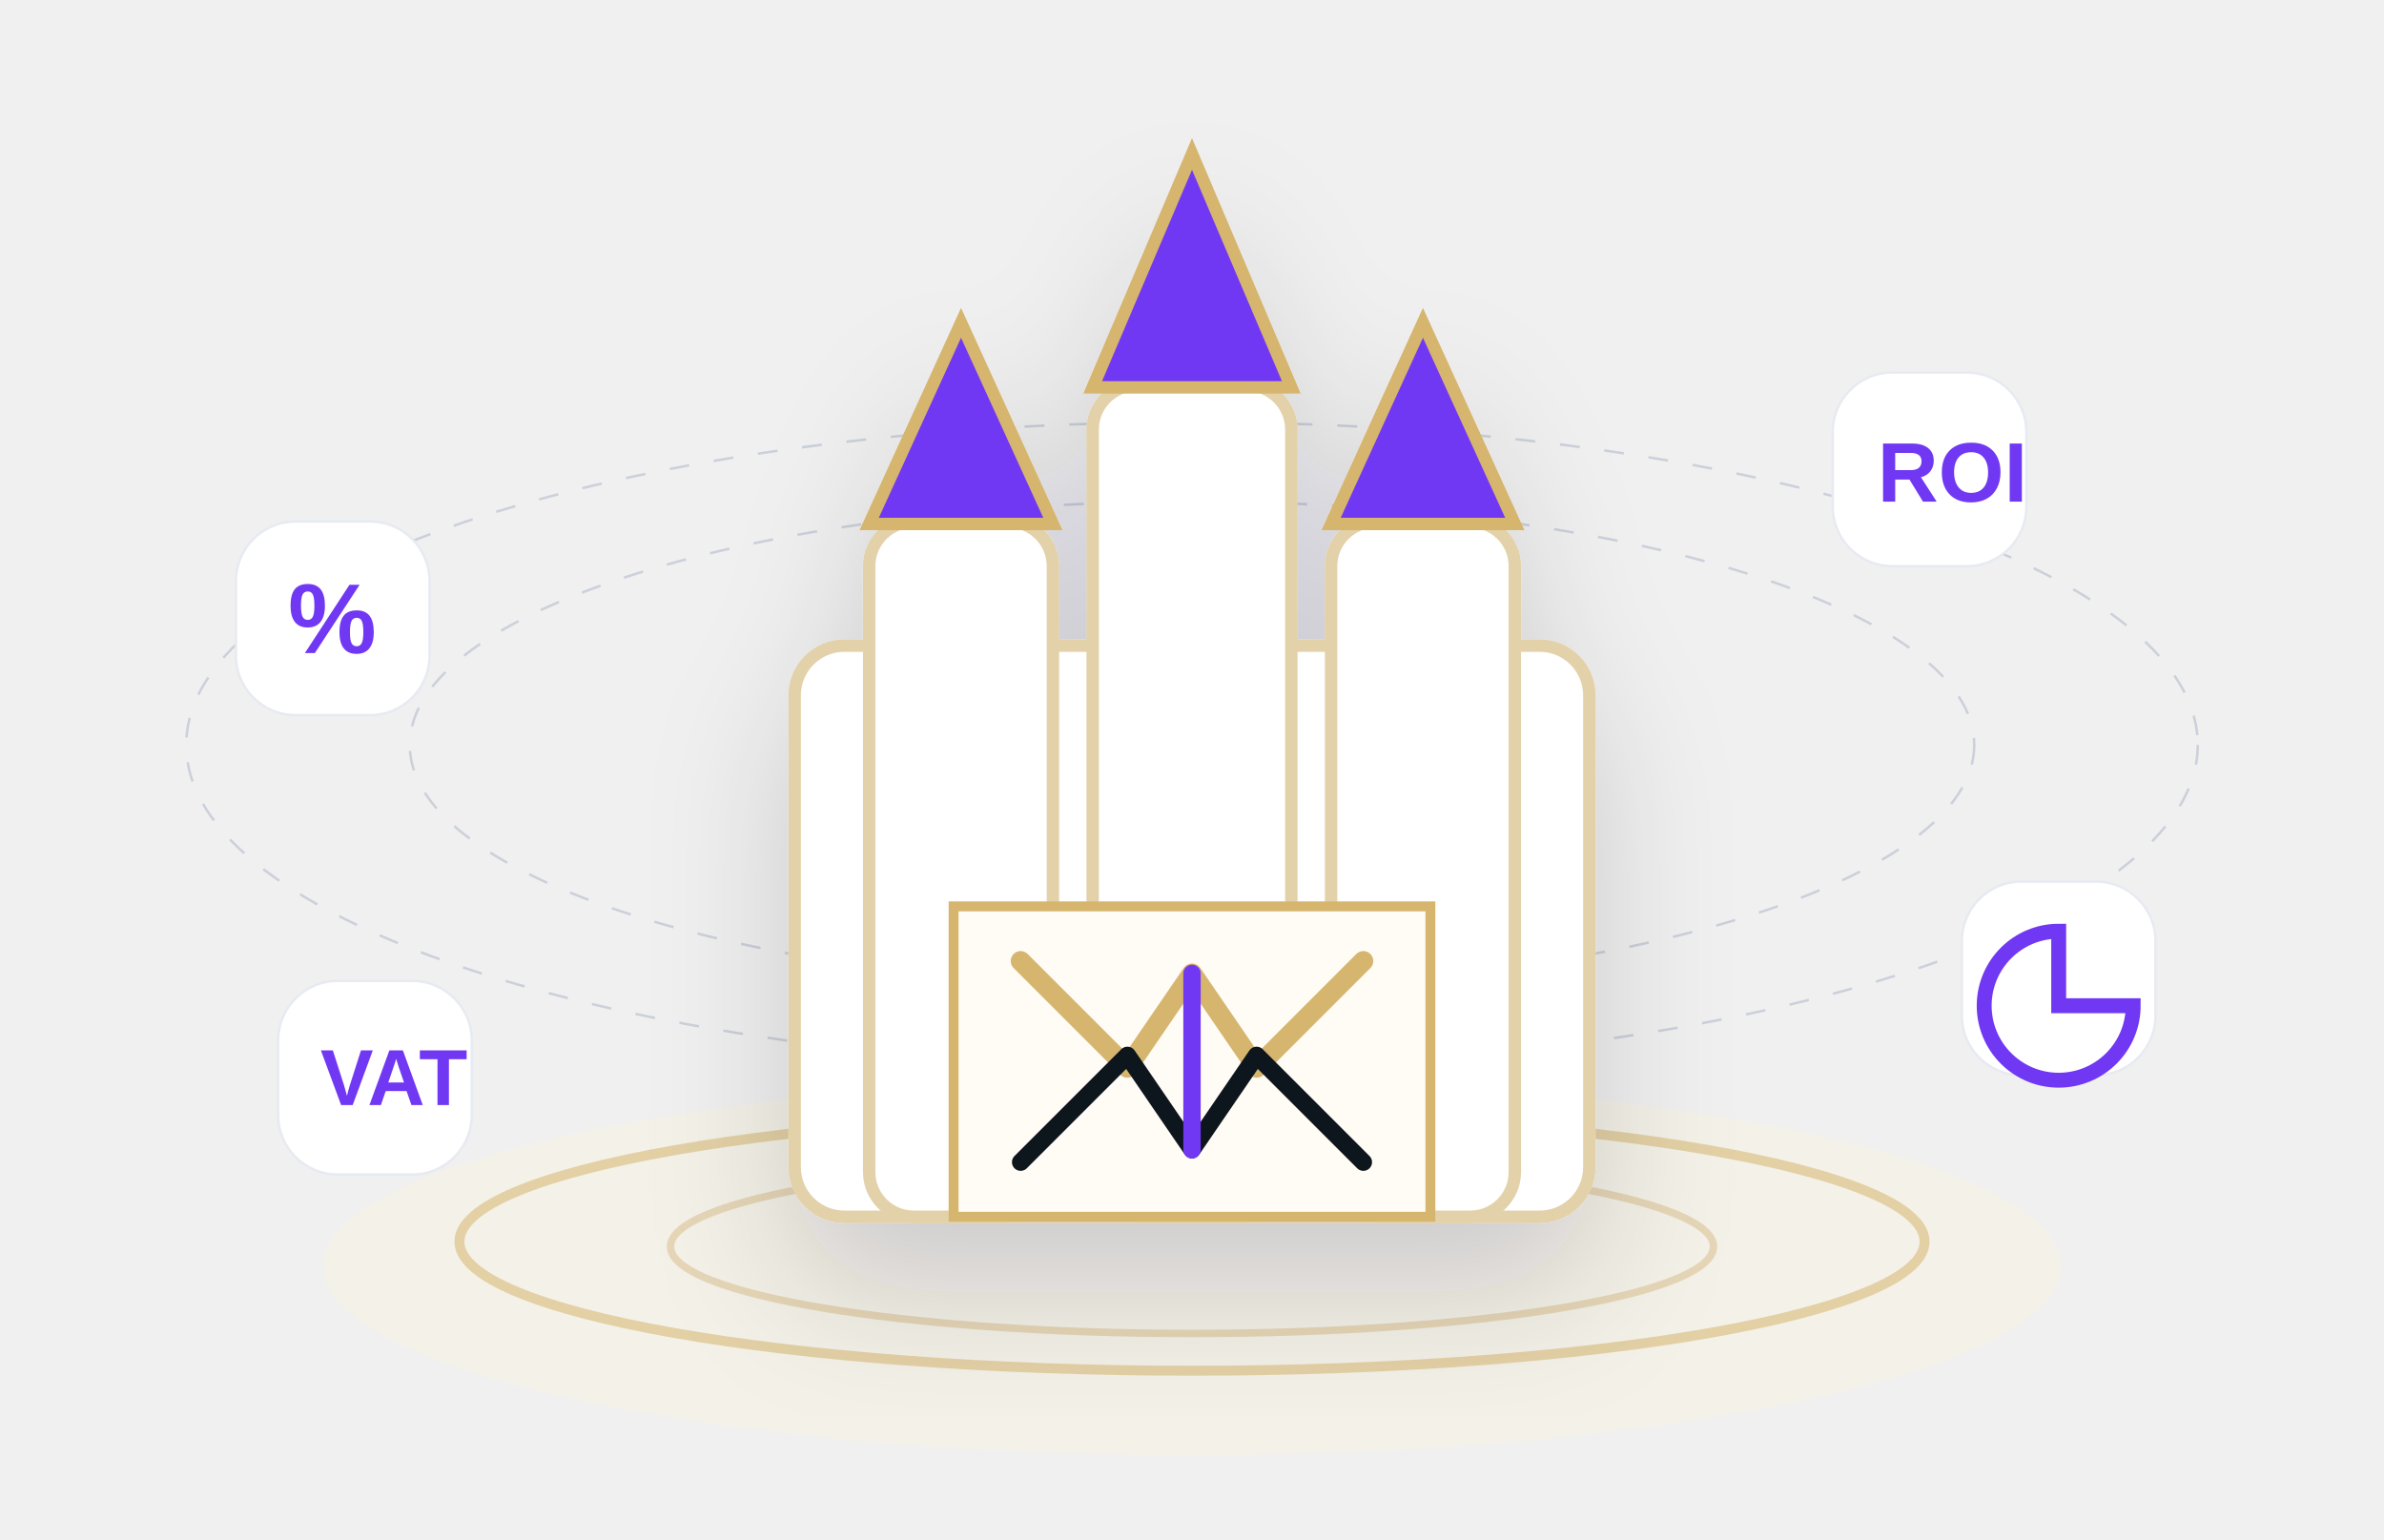
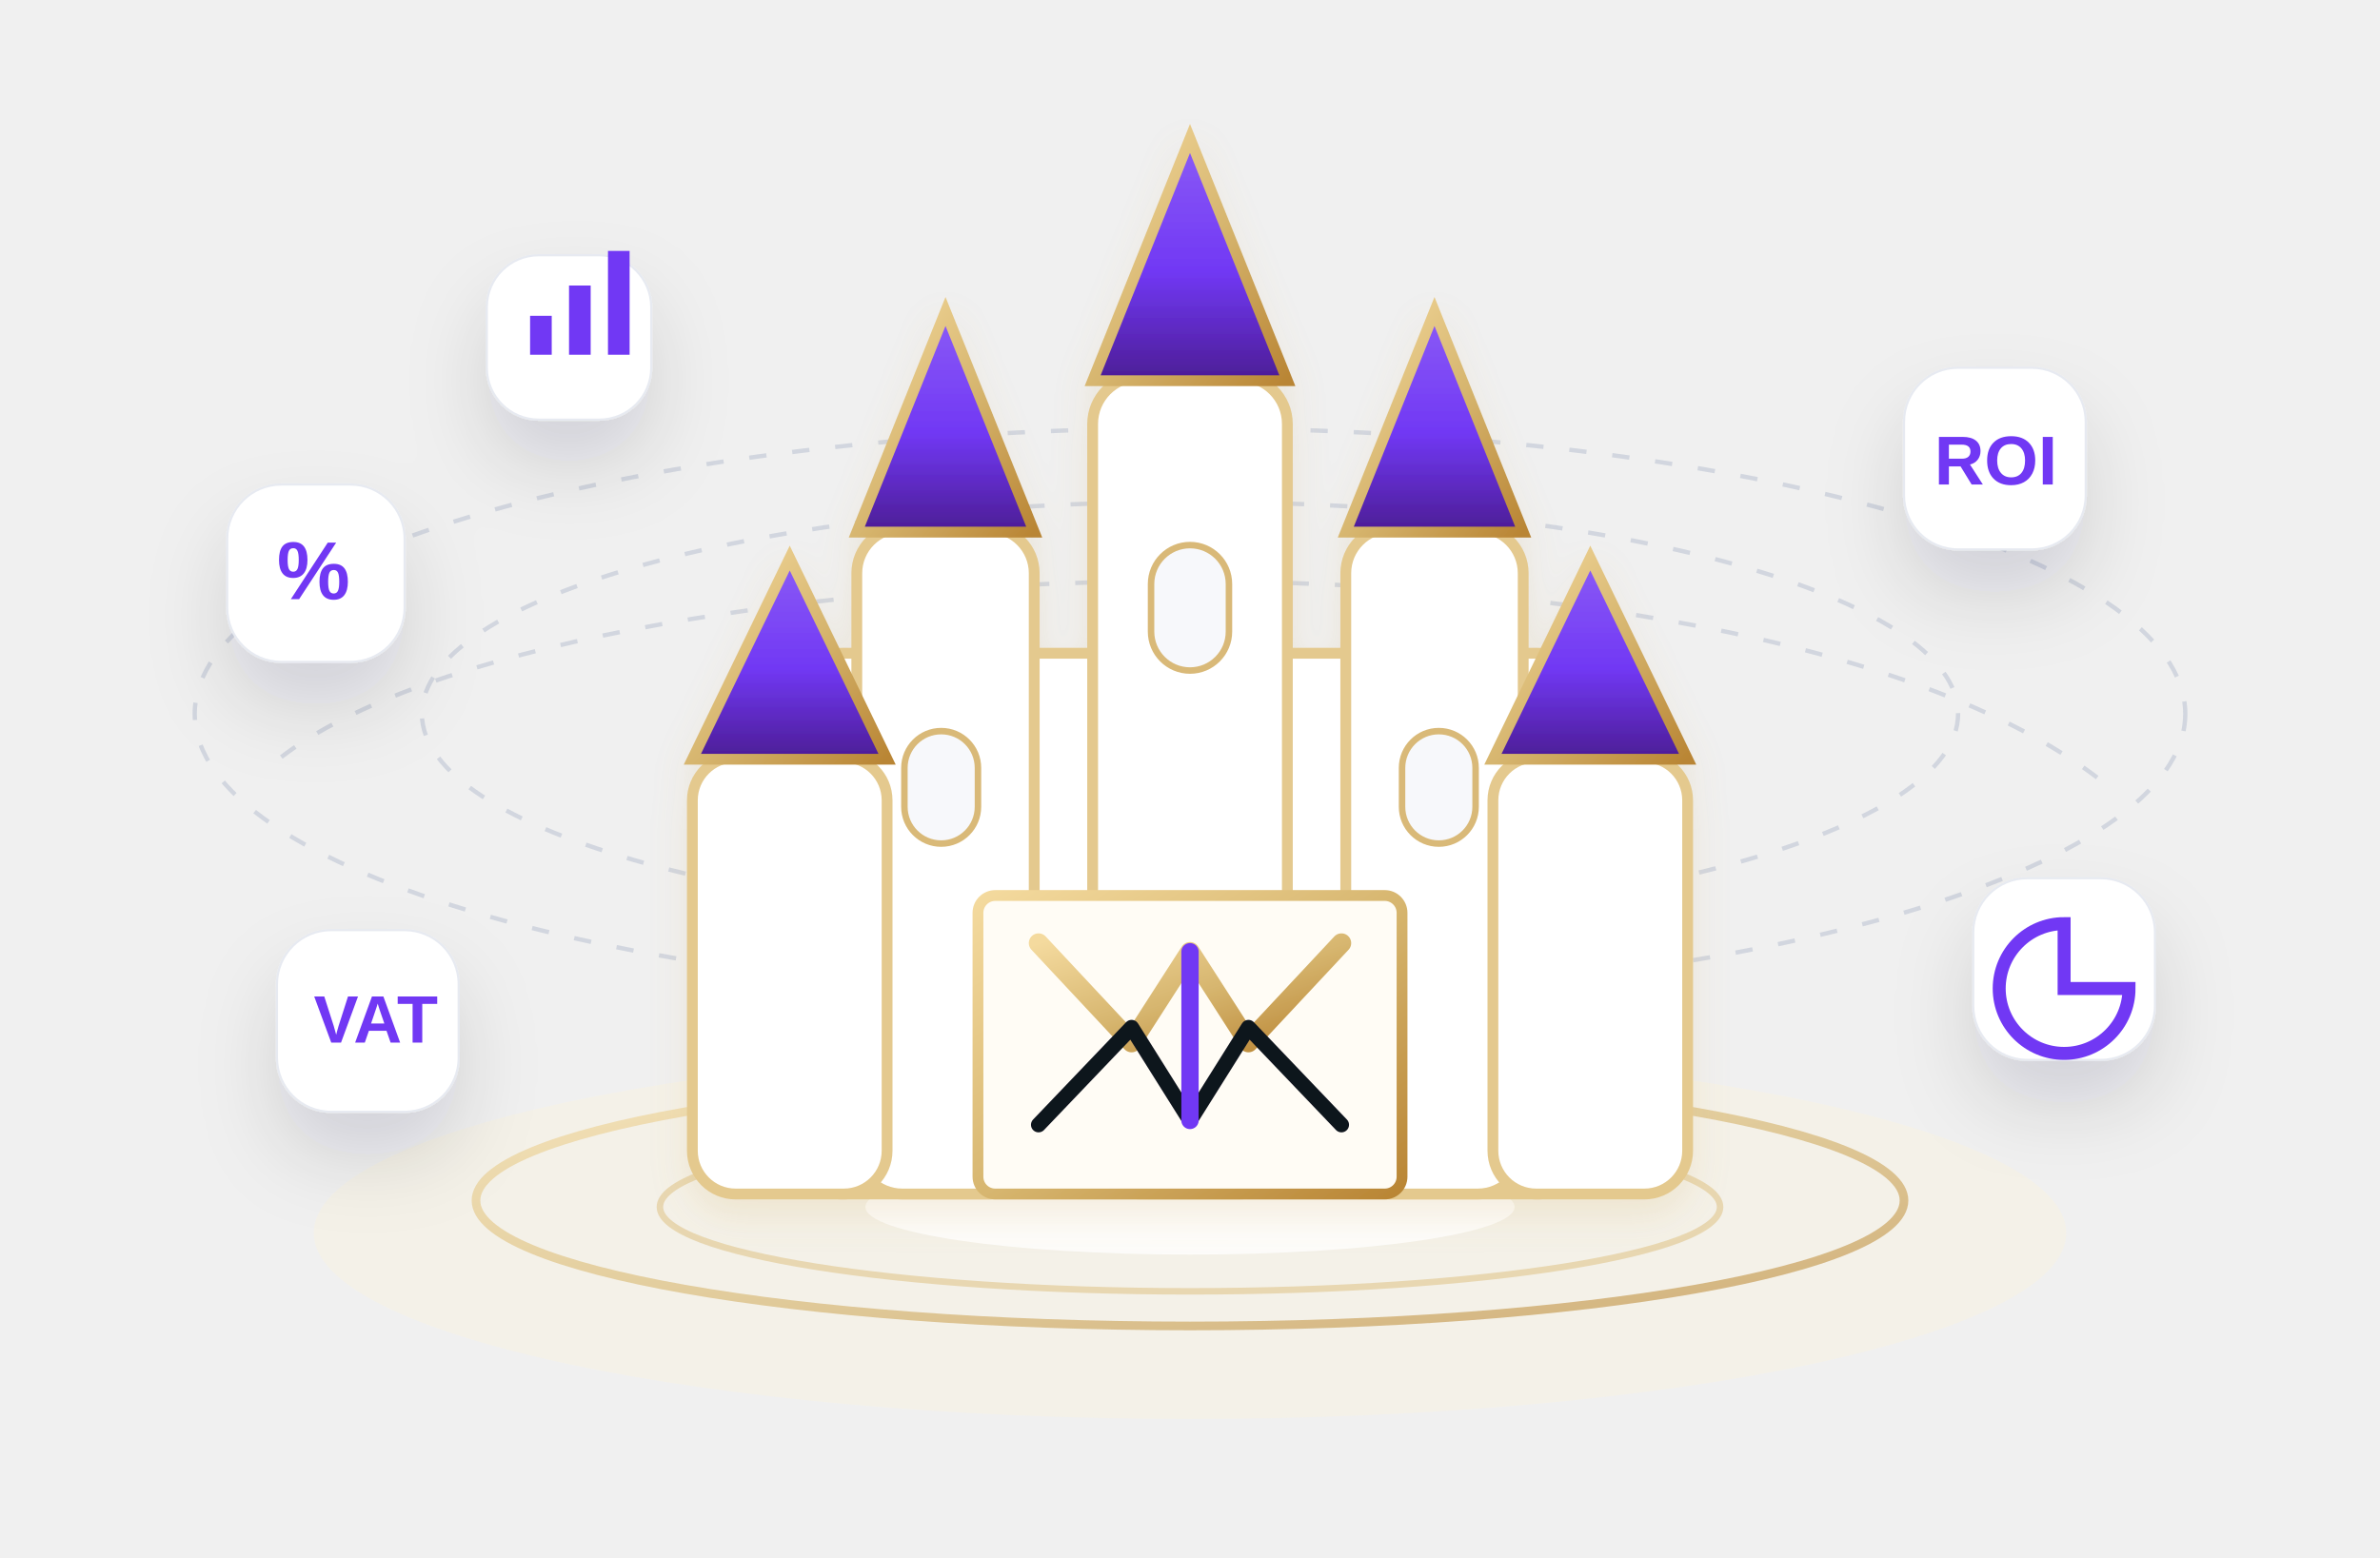
- <svg xmlns="http://www.w3.org/2000/svg" viewBox="0 0 960 620" fill="none">
-   <rect width="960" height="620" fill="transparent" />
-   <ellipse cx="480" cy="510" rx="350" ry="76" fill="#F4F1E8" />
-   <ellipse cx="480" cy="500" rx="295" ry="52" stroke="#D6B56E" stroke-width="4" opacity=".55" />
-   <ellipse cx="480" cy="502" rx="210" ry="35" stroke="#E6D6B7" stroke-width="3" />
-   <g opacity=".55" stroke="#AEB6C8" stroke-dasharray="8 10">
-     <ellipse cx="480" cy="300" rx="405" ry="130" />
-     <ellipse cx="480" cy="300" rx="315" ry="98" />
-   </g>
-   <g filter="url(#shadow)">
-     <rect x="320" y="260" width="320" height="230" rx="20" fill="#FFFFFF" stroke="#E3D1AA" stroke-width="5" />
-     <rect x="350" y="210" width="74" height="280" rx="18" fill="#FFFFFF" stroke="#E3D1AA" stroke-width="5" />
-     <rect x="536" y="210" width="74" height="280" rx="18" fill="#FFFFFF" stroke="#E3D1AA" stroke-width="5" />
-     <rect x="440" y="155" width="80" height="335" rx="18" fill="#FFFFFF" stroke="#E3D1AA" stroke-width="5" />
-     <path d="M350 211L387 130L424 211H350Z" fill="#7138F4" stroke="#D6B56E" stroke-width="5" />
-     <path d="M536 211L573 130L610 211H536Z" fill="#7138F4" stroke="#D6B56E" stroke-width="5" />
-     <path d="M440 156L480 62L520 156H440Z" fill="#7138F4" stroke="#D6B56E" stroke-width="5" />
-     <path d="M384 365h192v125H384z" fill="#FFFCF5" stroke="#D6B56E" stroke-width="4" />
-     <path d="M411 387L454 430L480 392L506 430L549 387" stroke="#D6B56E" stroke-width="8" stroke-linecap="round" stroke-linejoin="round" />
-     <path d="M411 468L454 425L480 463L506 425L549 468" stroke="#10131F" stroke-width="7" stroke-linecap="round" stroke-linejoin="round" />
-     <path d="M480 392V463" stroke="#7138F4" stroke-width="7" stroke-linecap="round" />
-   </g>
-   <g>
-     <rect x="95" y="210" width="78" height="78" rx="24" fill="#FFFFFF" stroke="#E7EAF1" />
-     <text x="116" y="263" font-family="Arial" font-size="40" font-weight="700" fill="#7138F4">%</text>
-     <rect x="738" y="150" width="78" height="78" rx="24" fill="#FFFFFF" stroke="#E7EAF1" />
-     <text x="756" y="202" font-family="Arial" font-size="34" font-weight="700" fill="#7138F4">ROI</text>
-     <rect x="112" y="395" width="78" height="78" rx="24" fill="#FFFFFF" stroke="#E7EAF1" />
-     <text x="129" y="445" font-family="Arial" font-size="32" font-weight="700" fill="#7138F4">VAT</text>
-     <rect x="790" y="355" width="78" height="78" rx="24" fill="#FFFFFF" stroke="#E7EAF1" />
-     <path d="M829 375a30 30 0 1 0 30 30h-30v-30z" stroke="#7138F4" stroke-width="6" />
-   </g>
+ <svg xmlns="http://www.w3.org/2000/svg" viewBox="0 0 1100 720" fill="none">
+   <rect width="1100" height="720" fill="transparent" />
  <defs>
-     <filter id="shadow" x="220" y="10" width="520" height="560" filterUnits="userSpaceOnUse">
-       <feDropShadow dx="0" dy="28" stdDeviation="28" flood-color="#111827" flood-opacity=".16" />
+     <radialGradient id="softGlow" cx="50%" cy="42%" r="58%">
+       <stop offset="0%" stop-color="#FFFFFF" />
+       <stop offset="55%" stop-color="#F7F8FB" />
+       <stop offset="100%" stop-color="#EEF1F7" />
+     </radialGradient>
+     <linearGradient id="gold" x1="0" y1="0" x2="1" y2="1">
+       <stop stop-color="#F4DA9E" />
+       <stop offset=".52" stop-color="#D6B56E" />
+       <stop offset="1" stop-color="#B98534" />
+     </linearGradient>
+     <linearGradient id="violet" x1="0" y1="0" x2="0" y2="1">
+       <stop stop-color="#8B5CF6" />
+       <stop offset=".55" stop-color="#7138F4" />
+       <stop offset="1" stop-color="#4C1D95" />
+     </linearGradient>
+     <filter id="castleShadow" x="210" y="35" width="680" height="640" filterUnits="userSpaceOnUse">
+       <feDropShadow dx="0" dy="32" stdDeviation="26" flood-color="#111827" flood-opacity=".16" />
+       <feDropShadow dx="0" dy="8" stdDeviation="8" flood-color="#D6B56E" flood-opacity=".18" />
+     </filter>
+     <filter id="floatShadow" x="-40%" y="-40%" width="180%" height="180%">
+       <feDropShadow dx="0" dy="20" stdDeviation="18" flood-color="#111827" flood-opacity=".13" />
    </filter>
  </defs>
+   <ellipse cx="550" cy="570" rx="405" ry="86" fill="#F4F1E8" />
+   <ellipse cx="550" cy="555" rx="330" ry="58" fill="none" stroke="url(#gold)" stroke-width="4" opacity=".62" />
+   <ellipse cx="550" cy="558" rx="245" ry="39" fill="none" stroke="#E8D7B1" stroke-width="3" />
+   <ellipse cx="550" cy="558" rx="150" ry="22" fill="#FFFFFF" opacity=".8" />
+   <g opacity=".55" stroke="#B9C1D1" stroke-dasharray="8 12" stroke-width="2">
+     <ellipse cx="550" cy="330" rx="460" ry="132" />
+     <ellipse cx="550" cy="330" rx="355" ry="98" />
+     <path d="M130 350C260 250 800 230 970 360" />
+   </g>
+   <g filter="url(#castleShadow)">
+     <rect x="365" y="302" width="370" height="250" rx="24" fill="#FFFFFF" stroke="#E4C98E" stroke-width="5" />
+     <rect x="396" y="244" width="82" height="308" rx="21" fill="#FFFFFF" stroke="#E4C98E" stroke-width="5" />
+     <rect x="622" y="244" width="82" height="308" rx="21" fill="#FFFFFF" stroke="#E4C98E" stroke-width="5" />
+     <rect x="505" y="174" width="90" height="378" rx="22" fill="#FFFFFF" stroke="#E4C98E" stroke-width="5" />
+     <rect x="320" y="350" width="90" height="202" rx="20" fill="#FFFFFF" stroke="#E4C98E" stroke-width="5" />
+     <rect x="690" y="350" width="90" height="202" rx="20" fill="#FFFFFF" stroke="#E4C98E" stroke-width="5" />
+     <path d="M396 246L437 144L478 246H396Z" fill="url(#violet)" stroke="url(#gold)" stroke-width="5" />
+     <path d="M622 246L663 144L704 246H622Z" fill="url(#violet)" stroke="url(#gold)" stroke-width="5" />
+     <path d="M505 176L550 64L595 176H505Z" fill="url(#violet)" stroke="url(#gold)" stroke-width="5" />
+     <path d="M320 351L365 258L410 351H320Z" fill="url(#violet)" stroke="url(#gold)" stroke-width="5" />
+     <path d="M690 351L735 258L780 351H690Z" fill="url(#violet)" stroke="url(#gold)" stroke-width="5" />
+     <rect x="452" y="414" width="196" height="138" rx="8" fill="#FFFCF5" stroke="url(#gold)" stroke-width="5" />
+     <path d="M480 436L523 482L550 440L577 482L620 436" stroke="url(#gold)" stroke-width="9" stroke-linecap="round" stroke-linejoin="round" />
+     <path d="M480 520L523 475L550 518L577 475L620 520" stroke="#10131F" stroke-width="7" stroke-linecap="round" stroke-linejoin="round" />
+     <path d="M550 440V518" stroke="#7138F4" stroke-width="8" stroke-linecap="round" />
+     <g fill="#F7F8FB" stroke="#D9B978" stroke-width="3">
+       <rect x="418" y="338" width="34" height="52" rx="17" />
+       <rect x="648" y="338" width="34" height="52" rx="17" />
+       <rect x="532" y="252" width="36" height="58" rx="18" />
+     </g>
+   </g>
+   <g filter="url(#floatShadow)">
+     <rect x="105" y="224" width="82" height="82" rx="25" fill="#FFFFFF" stroke="#E7EAF1" />
+     <text x="128" y="277" font-family="Arial" font-size="38" font-weight="800" fill="#7138F4">%</text>
+     <rect x="880" y="170" width="84" height="84" rx="25" fill="#FFFFFF" stroke="#E7EAF1" />
+     <text x="894" y="224" font-family="Arial" font-size="32" font-weight="800" fill="#7138F4">ROI</text>
+     <rect x="128" y="430" width="84" height="84" rx="25" fill="#FFFFFF" stroke="#E7EAF1" />
+     <text x="145" y="482" font-family="Arial" font-size="31" font-weight="800" fill="#7138F4">VAT</text>
+     <rect x="912" y="406" width="84" height="84" rx="25" fill="#FFFFFF" stroke="#E7EAF1" />
+     <path d="M954 427a30 30 0 1 0 30 30h-30v-30z" stroke="#7138F4" stroke-width="6" />
+     <rect x="225" y="118" width="76" height="76" rx="24" fill="#FFFFFF" stroke="#E7EAF1" />
+     <path d="M245 164h10v-18h-10v18zm18 0h10v-32h-10v32zm18 0h10v-48h-10v48z" fill="#7138F4" />
+   </g>
</svg>
